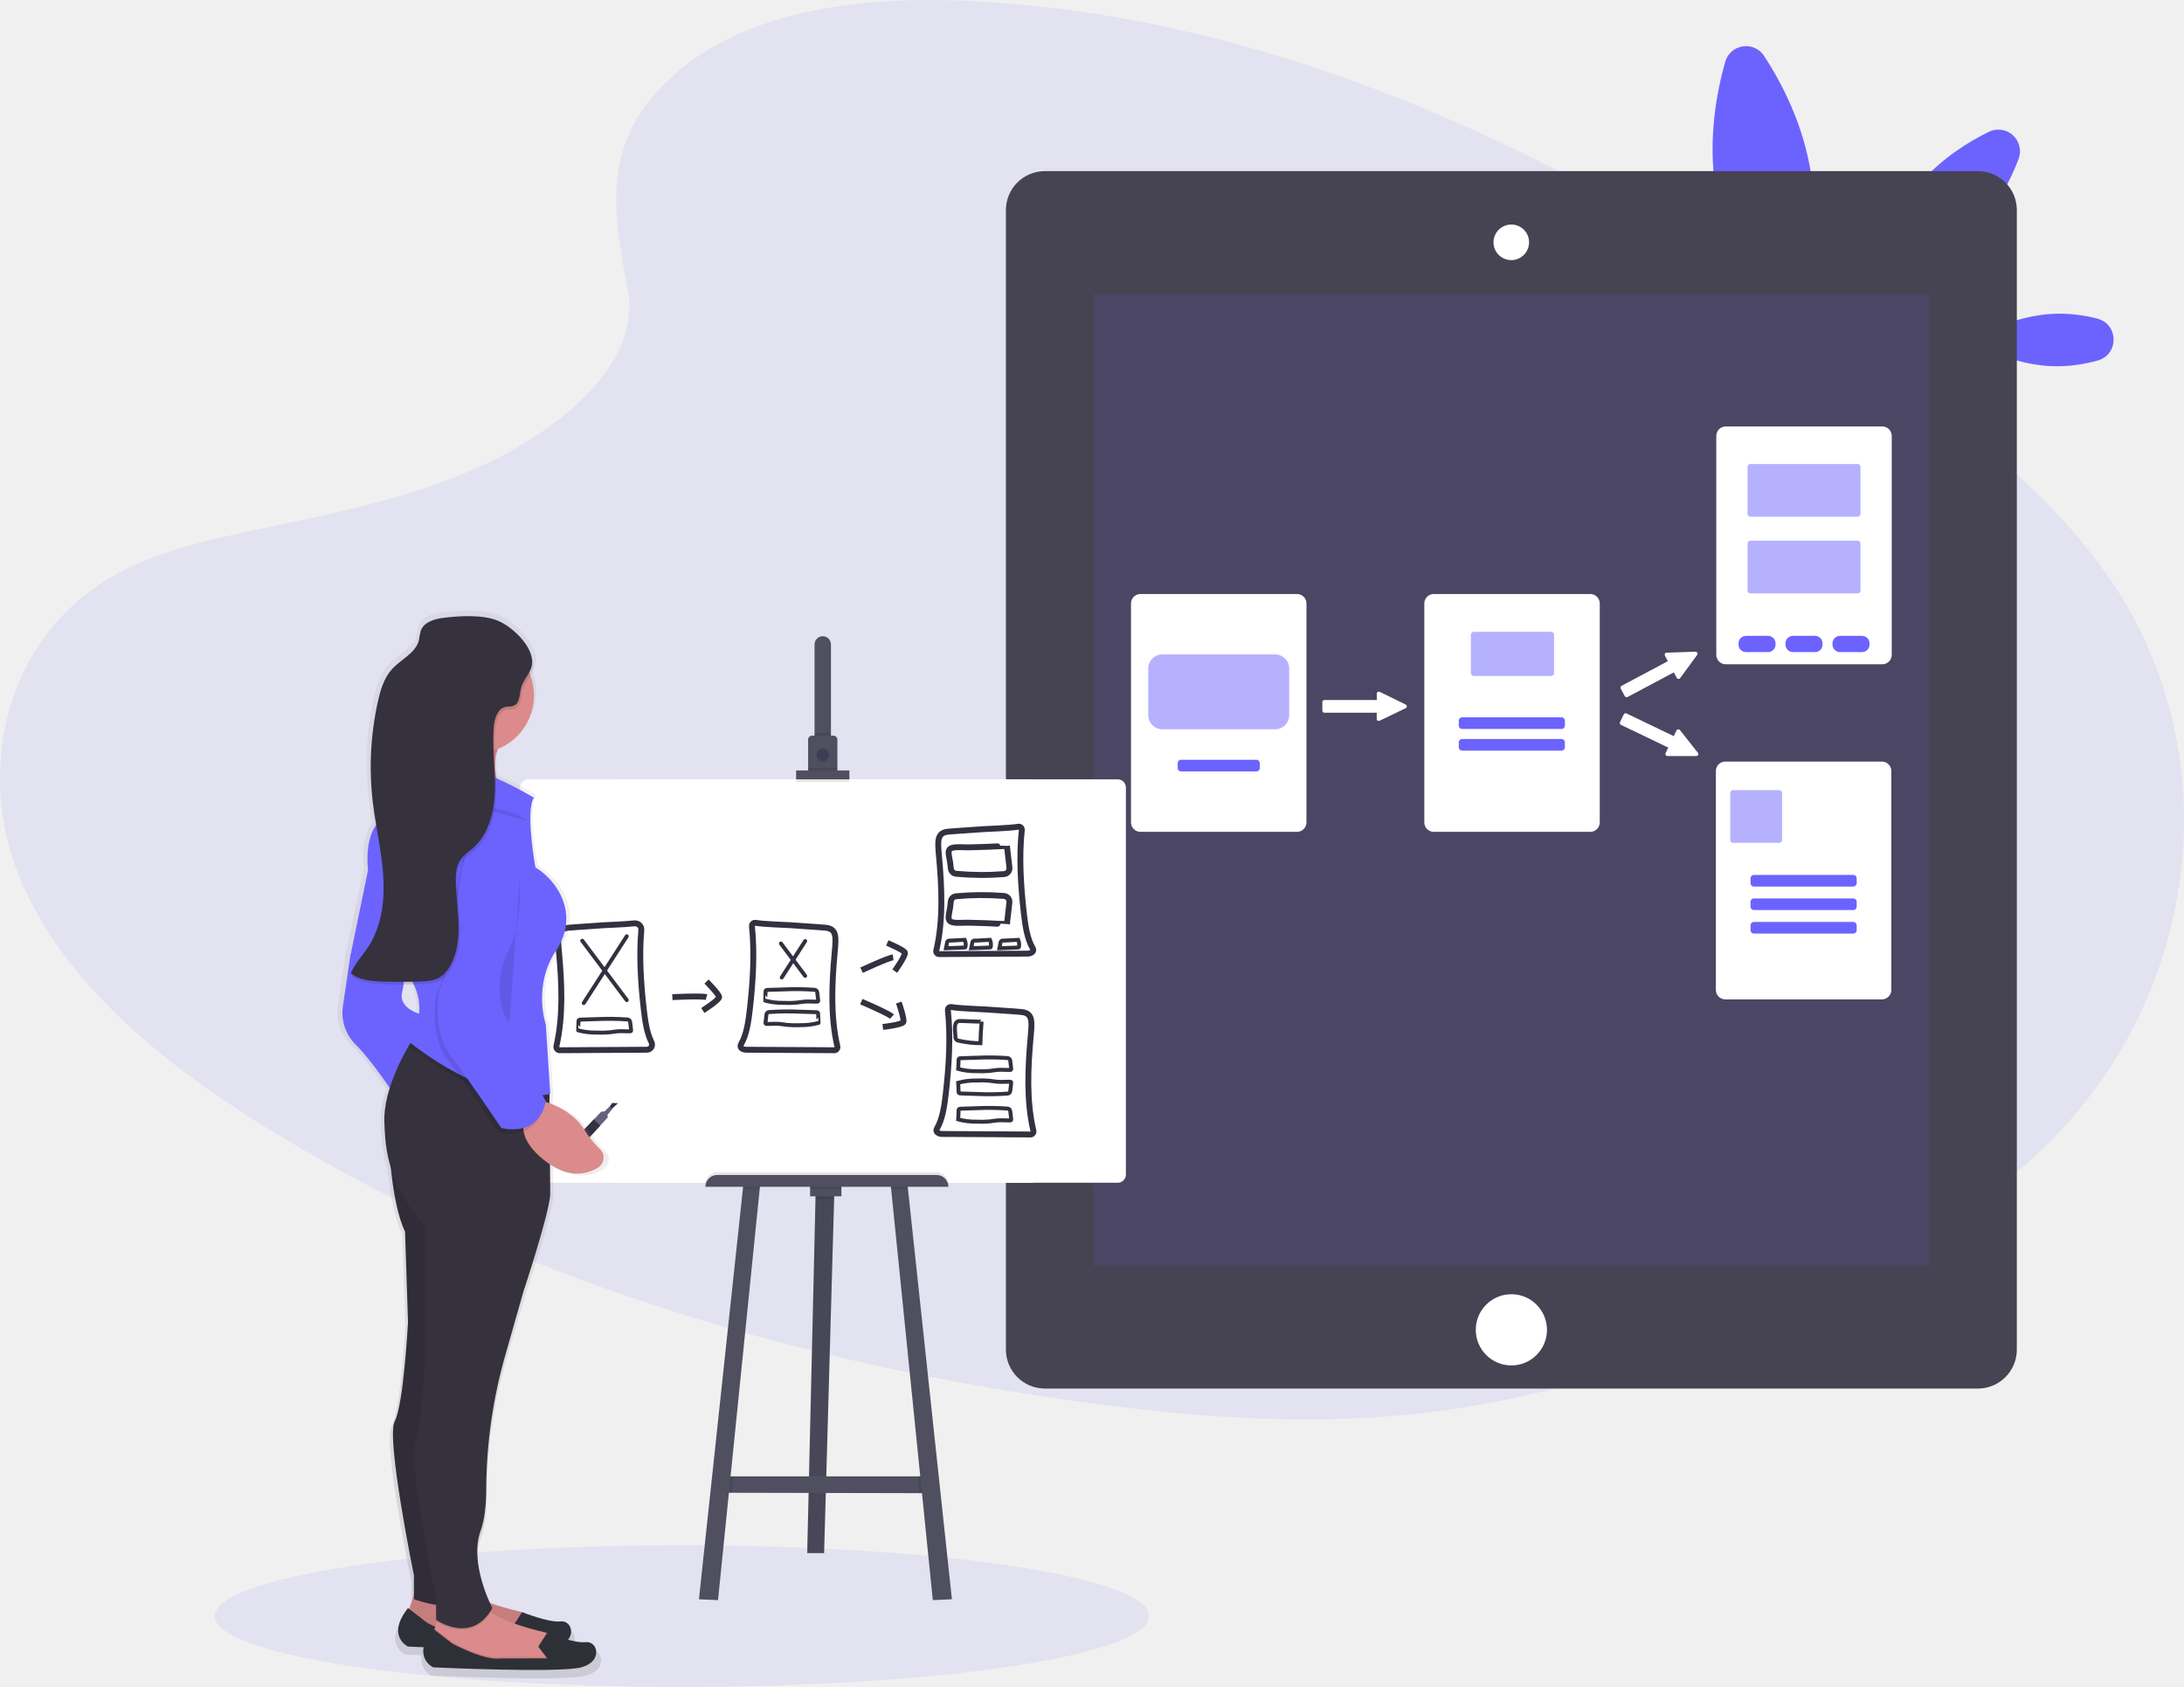
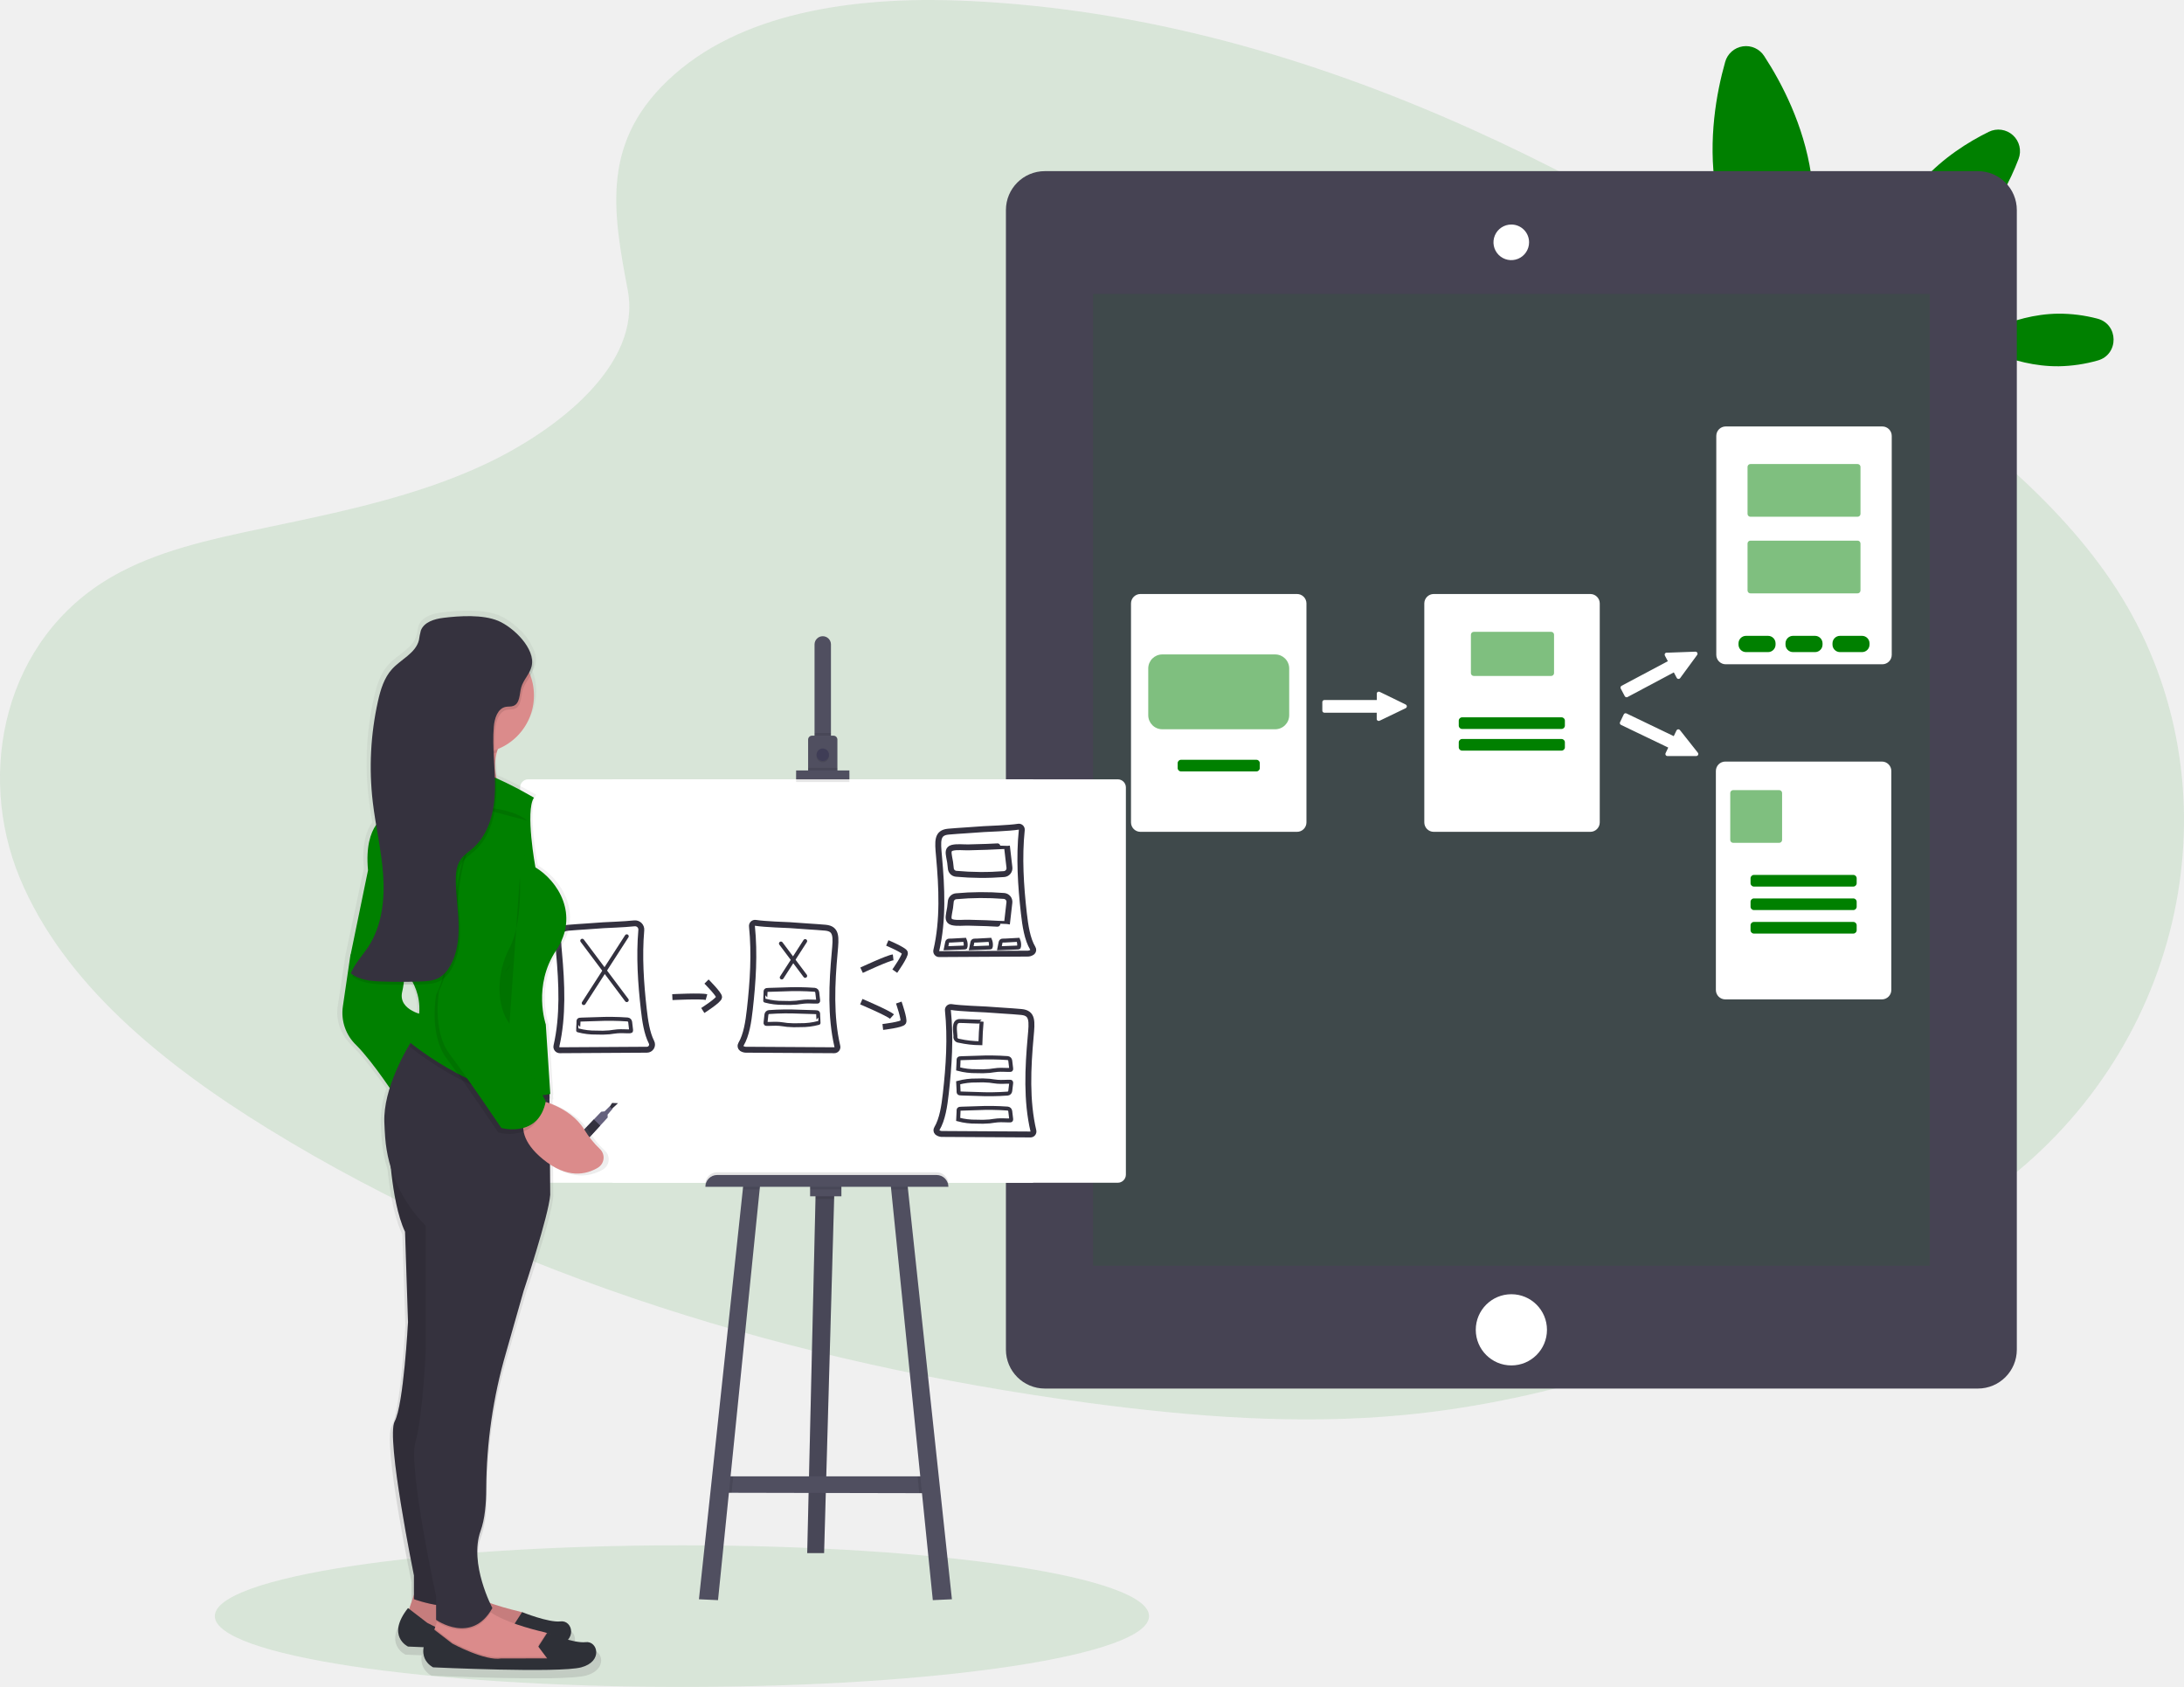
<svg xmlns="http://www.w3.org/2000/svg" id="a6f4e524-a1b8-434a-a0ca-43acb27f4769" width="1110.46" height="857.68" data-name="Layer 1" viewBox="0 0 1110.46 857.68">
  <defs>
    <linearGradient id="ed123d47-1cc8-43ee-8efc-264e01b6d696" x1="2277.26" x2="2277.26" y1="874.51" y2="331.66" gradientTransform="translate(-1992)" gradientUnits="userSpaceOnUse">
      <stop offset="0" stop-color="gray" stop-opacity=".25" />
      <stop offset=".54" stop-color="gray" stop-opacity=".12" />
      <stop offset="1" stop-color="gray" stop-opacity=".1" />
    </linearGradient>
  </defs>
-   <ellipse cx="346.73" cy="821.68" fill="#6c63ff" opacity=".1" rx="237.5" ry="36" />
-   <path fill="#6c63ff" d="M387.66,59C425.33,25.8,484.47,19,538.31,21.68,707.39,30,860,110.67,992.05,201.94c47.8,33.05,94.86,68.65,125.88,114.16,63.16,92.62,44.42,220.94-43.4,297.24-29.88,26-66.1,45.87-103.28,63.51-66.12,31.37-137.46,56.55-212.5,63.72-53.51,5.11-107.68.95-160.88-6.18-148.64-19.92-294.54-64-416.82-139.37C127.42,562,76.87,520.86,54.76,467.37s-8-121.27,46.81-152.92c22.65-13.1,49.73-19,76.24-24.57,39-8.17,78.68-16.23,113.9-32.84,36.37-17.17,79.44-50.36,72.24-88.34C356.22,127.93,350,92.14,387.66,59Z" opacity=".1" transform="translate(-44.77 -21.16)" />
-   <path fill="#6c63ff" d="M965.6,109.62c6.76,44.56-12.05,84.37-12.05,84.37S923.78,161.56,917,117c-3.79-25,.46-48.48,4.92-64.3a11,11,0,0,1,19.89-3C950.78,63.46,961.81,84.63,965.6,109.62Z" transform="translate(-44.77 -21.16)" />
-   <path fill="#6c63ff" d="M1091.3,180.64a76.91,76.91,0,0,1,19.85,2.51c10.91,2.8,11.08,18.25.23,21.29a77.15,77.15,0,0,1-19.79,2.94c-24.53.27-44.56-12.89-44.56-12.89S1066.77,180.91,1091.3,180.64Z" transform="translate(-44.77 -21.16)" />
-   <path fill="#6c63ff" d="M1022.32,112.9c-22.83,25.09-27.66,57.88-27.66,57.88s32.18-7.9,55-33c10.58-11.63,17.3-24.91,21.46-35.81A11,11,0,0,0,1056,88.17C1045.48,93.34,1032.9,101.27,1022.32,112.9Z" transform="translate(-44.77 -21.16)" />
+   <ellipse cx="346.73" cy="821.68" fill="green" opacity=".1" rx="237.5" ry="36" />
+   <path fill="green" d="M387.66,59C425.33,25.8,484.47,19,538.31,21.68,707.39,30,860,110.67,992.05,201.94c47.8,33.05,94.86,68.65,125.88,114.16,63.16,92.62,44.42,220.94-43.4,297.24-29.88,26-66.1,45.87-103.28,63.51-66.12,31.37-137.46,56.55-212.5,63.72-53.51,5.11-107.68.95-160.88-6.18-148.64-19.92-294.54-64-416.82-139.37C127.42,562,76.87,520.86,54.76,467.37s-8-121.27,46.81-152.92c22.65-13.1,49.73-19,76.24-24.57,39-8.17,78.68-16.23,113.9-32.84,36.37-17.17,79.44-50.36,72.24-88.34C356.22,127.93,350,92.14,387.66,59Z" opacity=".1" transform="translate(-44.77 -21.16)" />
+   <path fill="green" d="M965.6,109.62c6.76,44.56-12.05,84.37-12.05,84.37S923.78,161.56,917,117c-3.79-25,.46-48.48,4.92-64.3a11,11,0,0,1,19.89-3C950.78,63.46,961.81,84.63,965.6,109.62Z" transform="translate(-44.77 -21.16)" />
+   <path fill="green" d="M1091.3,180.64a76.91,76.91,0,0,1,19.85,2.51c10.91,2.8,11.08,18.25.23,21.29a77.15,77.15,0,0,1-19.79,2.94c-24.53.27-44.56-12.89-44.56-12.89S1066.77,180.91,1091.3,180.64Z" transform="translate(-44.77 -21.16)" />
+   <path fill="green" d="M1022.32,112.9c-22.83,25.09-27.66,57.88-27.66,57.88s32.18-7.9,55-33c10.58-11.63,17.3-24.91,21.46-35.81A11,11,0,0,0,1056,88.17C1045.48,93.34,1032.9,101.27,1022.32,112.9Z" transform="translate(-44.77 -21.16)" />
  <rect width="514" height="618.97" x="511.46" y="87.01" fill="#464353" rx="19.8" />
-   <rect width="425.32" height="494.09" x="555.8" y="149.45" fill="#6c63ff" opacity=".1" />
+   <rect width="425.32" height="494.09" x="555.8" y="149.45" fill="green" opacity=".1" />
  <circle cx="768.46" cy="676.12" r="18.1" fill="#fff" />
  <path fill="#fff" d="M813.23,152.92a8.55,8.55,0,1,1,8.55-8.55A8.57,8.57,0,0,1,813.23,152.92Z" transform="translate(-44.77 -21.16)" />
  <path fill="#fff" d="M813.23,136.32a8.05,8.05,0,1,1-8.05,8.05,8.06,8.06,0,0,1,8.05-8.05m0-1a9.05,9.05,0,1,0,9,9.05,9,9,0,0,0-9-9.05Z" transform="translate(-44.77 -21.16)" />
  <rect width="88.21" height="119.92" x="575.56" y="302.51" fill="#fff" stroke="#fff" stroke-miterlimit="10" rx="4.3" />
-   <rect width="71.67" height="38.05" x="583.83" y="332.73" fill="#6c63ff" opacity=".5" rx="7.14" />
-   <rect width="41.75" height="5.91" x="598.79" y="386.3" fill="#6c63ff" rx="1.69" />
+   <rect width="71.67" height="38.05" x="583.83" y="332.73" fill="green" opacity=".5" rx="7.14" />
+   <rect width="41.75" height="5.91" x="598.79" y="386.3" fill="green" rx="1.69" />
  <rect width="88.21" height="119.92" x="724.69" y="302.51" fill="#fff" stroke="#fff" stroke-miterlimit="10" rx="4.3" />
-   <rect width="42.27" height="22.44" x="747.89" y="321.24" fill="#6c63ff" opacity=".5" rx="1.46" />
-   <rect width="53.96" height="5.91" x="741.71" y="364.71" fill="#6c63ff" rx="1.69" />
-   <rect width="53.96" height="5.91" x="741.71" y="375.73" fill="#6c63ff" rx="1.69" />
+   <rect width="42.27" height="22.44" x="747.89" y="321.24" fill="green" opacity=".5" rx="1.46" />
+   <rect width="53.96" height="5.91" x="741.71" y="364.71" fill="green" rx="1.69" />
+   <rect width="53.96" height="5.91" x="741.71" y="375.73" fill="green" rx="1.69" />
  <rect width="88.21" height="119.92" x="873.15" y="217.32" fill="#fff" stroke="#fff" stroke-miterlimit="10" rx="4.3" />
-   <rect width="57.43" height="26.8" x="888.54" y="235.93" fill="#6c63ff" opacity=".5" rx="1.46" />
-   <rect width="57.43" height="26.8" x="888.54" y="274.88" fill="#6c63ff" opacity=".5" rx="1.46" />
-   <rect width="18.84" height="8.27" x="883.95" y="323.28" fill="#6c63ff" rx="3.83" />
-   <rect width="18.84" height="8.27" x="907.84" y="323.28" fill="#6c63ff" rx="3.83" />
-   <rect width="18.84" height="8.27" x="931.73" y="323.28" fill="#6c63ff" rx="3.83" />
+   <rect width="57.43" height="26.8" x="888.54" y="235.93" fill="green" opacity=".5" rx="1.46" />
+   <rect width="57.43" height="26.8" x="888.54" y="274.88" fill="green" opacity=".5" rx="1.46" />
+   <rect width="18.84" height="8.27" x="883.95" y="323.28" fill="green" rx="3.83" />
+   <rect width="18.84" height="8.27" x="907.84" y="323.28" fill="green" rx="3.83" />
+   <rect width="18.84" height="8.27" x="931.73" y="323.28" fill="green" rx="3.83" />
  <rect width="88.21" height="119.92" x="872.94" y="387.7" fill="#fff" stroke="#fff" stroke-miterlimit="10" rx="4.3" />
-   <rect width="26.36" height="26.8" x="879.75" y="401.72" fill="#6c63ff" opacity=".5" rx="1.46" />
-   <rect width="53.96" height="5.91" x="890.07" y="444.84" fill="#6c63ff" rx="1.69" />
-   <rect width="53.96" height="5.91" x="890.07" y="456.79" fill="#6c63ff" rx="1.69" />
-   <rect width="53.96" height="5.91" x="890.07" y="468.74" fill="#6c63ff" rx="1.69" />
+   <rect width="26.36" height="26.8" x="879.75" y="401.72" fill="green" opacity=".5" rx="1.46" />
+   <rect width="53.96" height="5.91" x="890.07" y="444.84" fill="green" rx="1.69" />
+   <rect width="53.96" height="5.91" x="890.07" y="456.79" fill="green" rx="1.69" />
+   <rect width="53.96" height="5.91" x="890.07" y="468.74" fill="green" rx="1.69" />
  <path fill="#fff" stroke="#fff" stroke-miterlimit="10" d="M759.29,380.77l-1.35.65L747,386.68l-1,.47a.54.54,0,0,1-.73-.29.59.59,0,0,1,0-.2v-3.11a.53.53,0,0,0-.53-.53H718.15a.54.54,0,0,1-.54-.53V378.1a.54.54,0,0,1,.54-.53h26.62a.54.54,0,0,0,.53-.54v-3.18a.65.65,0,0,1,0-.2.54.54,0,0,1,.73-.28l1,.47,10.91,5.31,1.35.66A.53.53,0,0,1,759.29,380.77Z" transform="translate(-44.77 -21.16)" />
  <path fill="#fff" stroke="#fff" stroke-miterlimit="10" d="M907.32,353.8l-.88,1.21-7.16,9.76-.63.87a.55.55,0,0,1-.78.09.48.48,0,0,1-.12-.16l-1.46-2.74a.55.55,0,0,0-.73-.23l-23.5,12.51a.53.53,0,0,1-.72-.22L869.28,371a.53.53,0,0,1,.22-.72L893,357.79a.53.53,0,0,0,.22-.72l-1.49-2.81a.35.35,0,0,1-.06-.19.52.52,0,0,1,.51-.59l1.07,0,12.12-.44,1.5-.05A.53.53,0,0,1,907.32,353.8Z" transform="translate(-44.77 -21.16)" />
  <path fill="#fff" stroke="#fff" stroke-miterlimit="10" d="M907.24,405.06h-1.49l-12.11,0h-1.07a.53.53,0,0,1-.53-.57.45.45,0,0,1,.05-.19l1.34-2.81a.53.53,0,0,0-.25-.71l-24-11.52a.54.54,0,0,1-.25-.72l1.9-3.95a.52.52,0,0,1,.71-.25l24,11.53a.55.55,0,0,0,.72-.25l1.38-2.87a.52.52,0,0,1,.89-.1l.67.83,7.53,9.52.93,1.18A.53.53,0,0,1,907.24,405.06Z" transform="translate(-44.77 -21.16)" />
  <polygon fill="#504f60" points="424.19 606.65 424.11 609.58 419.01 789.65 410.43 789.65 414.64 609.58 414.72 606.2 424.19 606.65" />
  <polygon points="424.19 606.65 424.11 609.58 419.01 789.65 410.43 789.65 414.64 609.58 414.72 606.2 424.19 606.65" opacity=".1" />
  <polygon fill="#504f60" points="473.84 759.19 467.42 759.17 371.97 758.97 366.89 758.96 369.59 750.61 473.16 750.61 473.84 759.19" />
  <polygon points="424.19 606.65 424.11 609.58 414.64 609.58 414.72 606.2 424.19 606.65" opacity=".1" />
  <rect width="15.91" height="5.98" x="411.9" y="602.25" fill="#504f60" />
  <polygon points="372.82 750.61 371.97 758.97 366.89 758.96 369.59 750.61 372.82 750.61" opacity=".1" />
  <polygon fill="#504f60" points="386.52 602.14 386.25 604.73 365.08 813.56 355.38 813.11 377.69 604.73 377.94 602.36 386.52 602.14" />
  <polygon points="473.84 759.19 467.42 759.17 466.55 750.61 473.16 750.61 473.84 759.19" opacity=".1" />
  <polygon fill="#504f60" points="484 813.11 474.29 813.56 453.12 604.73 452.86 602.14 461.43 602.36 461.68 604.73 484 813.11" />
  <rect width="213.91" height="205.11" x="311.38" y="396.23" fill="#fff" />
  <rect width="308" height="205.11" x="264.46" y="396.23" fill="#fff" rx="4.13" />
  <path fill="#504f60" d="M467.27,348.8v49.53h-8.34V348.8a4.17,4.17,0,1,1,8.34,0Z" transform="translate(-44.77 -21.16)" />
  <rect width="8.35" height="4.51" x="414.16" y="372.66" opacity=".1" />
  <path fill="#504f60" d="M470.55,397.2v16.36H455.66V397.2a2,2,0,0,1,2-2h10.83A2,2,0,0,1,470.55,397.2Z" transform="translate(-44.77 -21.16)" />
  <circle cx="418.33" cy="384.39" r="3.16" opacity=".1" />
  <circle cx="418.33" cy="383.71" r="3.16" fill="#3f3d56" />
  <rect width="14.89" height="2.03" x="410.89" y="390.37" opacity=".1" />
  <rect width="27.08" height="4.51" x="404.79" y="393.08" opacity=".1" />
  <rect width="27.08" height="4.51" x="404.79" y="391.72" fill="#504f60" />
  <path d="M364.63,596H476.21a6,6,0,0,1,6,6v0a0,0,0,0,1,0,0H358.65a0,0,0,0,1,0,0v0A6,6,0,0,1,364.63,596Z" opacity=".1" />
  <polygon points="377.94 602.36 386.52 602.14 386.25 604.73 377.69 604.73 377.94 602.36" opacity=".1" />
  <rect width="15.91" height="2.48" x="411.9" y="602.25" opacity=".1" />
  <polygon points="461.68 604.73 453.12 604.73 452.86 602.14 461.43 602.36 461.68 604.73" opacity=".1" />
  <path fill="#504f60" d="M364.63,597.4H476.21a6,6,0,0,1,6,6v0a0,0,0,0,1,0,0H358.65a0,0,0,0,1,0,0v0a6,6,0,0,1,6-6Z" />
  <path fill="#fff" stroke="#33313f" stroke-miterlimit="10" stroke-width="3" d="M562.59,441.48a1.49,1.49,0,0,1,1.71,1.64c-1.45,14-.52,28.34,1.05,42.31.73,6.39,1.72,13.15,4.55,17.89a1.51,1.51,0,0,1-.2,1.86,4,4,0,0,1-2.78.83l-44.63.25a1.49,1.49,0,0,1-1.46-1.84c3.59-15.3,2.82-32,1.38-47.87-.71-7.81-1.12-12,4.71-12.55,6-.54,12-.79,18-1.29C546.36,442.59,557.9,442.25,562.59,441.48Z" transform="translate(-44.77 -21.16)" />
  <path fill="#fff" stroke="#33313f" stroke-miterlimit="10" stroke-width="3" d="M528.44,533.17a1.49,1.49,0,0,0-1.71,1.64c1.45,14,.52,28.34-1.06,42.31-.72,6.39-1.71,13.15-4.54,17.9a1.49,1.49,0,0,0,.2,1.85,4,4,0,0,0,2.78.83l44.63.26a1.51,1.51,0,0,0,1.46-1.85c-3.59-15.3-2.82-32-1.38-47.87.71-7.81,1.12-12-4.71-12.55s-12-.79-18-1.29C544.67,534.28,533.13,533.94,528.44,533.17Z" transform="translate(-44.77 -21.16)" />
  <path fill="none" stroke="#33313f" stroke-linecap="round" stroke-miterlimit="10" stroke-width="2" d="M541.55,558.93a132.37,132.37,0,0,1,15.56.19,1.47,1.47,0,0,1,1.32,1.3l.49,4.09a.58.58,0,0,1-.12.53.55.55,0,0,1-.38.1c-2.18.06-4.36-.19-6.53,0-1.35.11-2.69.37-4,.52a47.75,47.75,0,0,1-6.66.12,33.56,33.56,0,0,1-9.27-1.14s.18-3.39.18-3.71c0-1.58-.05-1.72,1.58-1.76Z" transform="translate(-44.77 -21.16)" />
  <path fill="none" stroke="#33313f" stroke-linecap="round" stroke-miterlimit="10" stroke-width="2" d="M541.55,577.37a130.24,130.24,0,0,0,15.56-.2,1.47,1.47,0,0,0,1.32-1.3l.49-4.08a.6.6,0,0,0-.12-.54.55.55,0,0,0-.38-.1c-2.18-.06-4.36.2-6.53,0-1.35-.1-2.69-.36-4-.51a46.26,46.26,0,0,0-6.66-.12,33.56,33.56,0,0,0-9.27,1.14s.18,3.38.18,3.71c0,1.58-.05,1.71,1.58,1.76Z" transform="translate(-44.77 -21.16)" />
  <path fill="none" stroke="#33313f" stroke-linecap="round" stroke-miterlimit="10" stroke-width="2" d="M541.55,584.59a130.24,130.24,0,0,1,15.56.2,1.47,1.47,0,0,1,1.32,1.3l.49,4.08a.6.6,0,0,1-.12.54.55.55,0,0,1-.38.1c-2.18.06-4.36-.2-6.53,0-1.35.1-2.69.37-4,.52a47.75,47.75,0,0,1-6.66.11,33.55,33.55,0,0,1-9.27-1.13s.18-3.39.18-3.72c0-1.58-.05-1.71,1.58-1.75Z" transform="translate(-44.77 -21.16)" />
  <path fill="#fff" stroke="#33313f" stroke-linecap="round" stroke-miterlimit="10" stroke-width="2" d="M548.12,499a6.61,6.61,0,0,1,.44,3.48.52.52,0,0,1-.07.27.54.54,0,0,1-.42.15l-9.5.37s.53-2.8.6-3c.33-1.14,1.16-.84,2.23-.9Z" transform="translate(-44.77 -21.16)" />
  <path fill="#fff" stroke="#33313f" stroke-linecap="round" stroke-miterlimit="10" stroke-width="2" d="M562.47,499a6.61,6.61,0,0,1,.43,3.48.51.51,0,0,1-.06.27.56.56,0,0,1-.42.15l-9.51.37s.54-2.8.61-3c.32-1.14,1.15-.84,2.23-.9Z" transform="translate(-44.77 -21.16)" />
  <path fill="none" stroke="#33313f" stroke-miterlimit="10" stroke-width="3" d="M556.74,451.26l1.28,11a3,3,0,0,1-2.73,3.31,142.81,142.81,0,0,1-24.38-.16,3,3,0,0,1-2.71-2.86,42.69,42.69,0,0,0-.86-5.83c-.33-2-.69-3.93,1.67-4.52s5.59-.17,8.17-.22q4.64-.09,9.25-.26C547.29,451.72,556.74,451.21,556.74,451.26Z" transform="translate(-44.77 -21.16)" />
  <path fill="none" stroke="#33313f" stroke-miterlimit="10" stroke-width="3" d="M556.74,491,558,480a3,3,0,0,0-2.73-3.31,143.84,143.84,0,0,0-24.38.15,3,3,0,0,0-2.71,2.87,42.69,42.69,0,0,1-.86,5.83c-.33,2-.69,3.93,1.67,4.52s5.59.17,8.17.22c3.09.06,6.17.14,9.25.26C547.29,490.57,556.74,491.08,556.74,491Z" transform="translate(-44.77 -21.16)" />
  <path fill="none" stroke="#33313f" stroke-linecap="round" stroke-miterlimit="10" stroke-width="2" d="M543.89,540.57q-.5,5.49-.63,11a52.07,52.07,0,0,1-10.91-1.25,1.93,1.93,0,0,1-1.79-2.36c-.07-2.28-1.27-7.37,1.94-7.69C533.46,540.17,543.88,540.75,543.89,540.57Z" transform="translate(-44.77 -21.16)" />
  <path fill="#fff" stroke="#33313f" stroke-linecap="round" stroke-miterlimit="10" stroke-width="3" d="M367.32,490.61a3.19,3.19,0,0,1,3.52,3.47c-1.15,13.31-.24,26.94,1.26,40.21.67,5.9,1.56,12.11,3.92,16.76a2.62,2.62,0,0,1-2.32,3.82h0l-44.28.26a1.76,1.76,0,0,1-1.73-2.14c3.51-15.22,2.74-31.84,1.31-47.58-.72-7.81-1.12-12,4.7-12.55,6-.53,12-.78,17.95-1.29C352.92,491.47,362,491.19,367.32,490.61Z" transform="translate(-44.77 -21.16)" />
  <path fill="#fff" stroke="#33313f" stroke-miterlimit="10" stroke-width="3" d="M428.92,490.36a1.59,1.59,0,0,0-1.82,1.76c1.43,13.93.5,28.25-1.07,42.17-.72,6.39-1.71,13.12-4.53,17.87a1.58,1.58,0,0,0,.42,2.07,4.19,4.19,0,0,0,2.54.64l44.51.26a1.6,1.6,0,0,0,1.55-2c-3.55-15.27-2.79-31.95-1.35-47.75.71-7.81,1.12-12-4.7-12.55-6-.53-12-.78-18-1.29C445,491.45,433.7,491.12,428.92,490.36Z" transform="translate(-44.77 -21.16)" />
  <line x1="296.04" x2="318.68" y1="478.29" y2="508.49" fill="#fff" stroke="#33313f" stroke-linecap="round" stroke-miterlimit="10" stroke-width="2" />
  <line x1="318.68" x2="296.79" y1="476.03" y2="510" fill="#fff" stroke="#33313f" stroke-linecap="round" stroke-miterlimit="10" stroke-width="2" />
  <line x1="397.07" x2="409.4" y1="479.71" y2="496.16" fill="#fff" stroke="#33313f" stroke-linecap="round" stroke-miterlimit="10" stroke-width="2" />
  <line x1="409.4" x2="397.48" y1="478.47" y2="496.98" fill="#fff" stroke="#33313f" stroke-linecap="round" stroke-miterlimit="10" stroke-width="2" />
  <path fill="none" stroke="#33313f" stroke-linecap="round" stroke-miterlimit="10" stroke-width="2" d="M348.29,539.3a132.56,132.56,0,0,1,15.57.19,1.49,1.49,0,0,1,1.32,1.3l.48,4.09a.63.63,0,0,1-.11.54.7.7,0,0,1-.38.1c-2.18.06-4.37-.2-6.54,0-1.35.1-2.68.36-4,.51a47.72,47.72,0,0,1-6.66.12,33.44,33.44,0,0,1-9.26-1.14c-.06,0,.18-3.38.18-3.71,0-1.58-.06-1.71,1.57-1.76Z" transform="translate(-44.77 -21.16)" />
  <path fill="none" stroke="#33313f" stroke-linecap="round" stroke-miterlimit="10" stroke-width="2" d="M443.41,524.2a130.43,130.43,0,0,1,15.57.2,1.47,1.47,0,0,1,1.32,1.3l.48,4.08a.63.63,0,0,1-.11.54.56.56,0,0,1-.38.1c-2.18.06-4.37-.2-6.54,0-1.35.1-2.68.37-4,.51a46.26,46.26,0,0,1-6.66.12,33.56,33.56,0,0,1-9.27-1.14c-.05,0,.18-3.38.18-3.71,0-1.58-.05-1.71,1.58-1.76Z" transform="translate(-44.77 -21.16)" />
  <path fill="none" stroke="#33313f" stroke-linecap="round" stroke-miterlimit="10" stroke-width="2" d="M451.34,535.53a132.39,132.39,0,0,0-15.56.19,1.47,1.47,0,0,0-1.32,1.3L434,541.1a.57.57,0,0,0,.11.54.55.55,0,0,0,.38.1c2.18.06,4.36-.19,6.54,0,1.35.1,2.68.37,4,.52a49.33,49.33,0,0,0,6.66.12,33.47,33.47,0,0,0,9.27-1.14c.05,0-.18-3.39-.18-3.71,0-1.59.06-1.72-1.57-1.76Z" transform="translate(-44.77 -21.16)" />
  <path fill="none" stroke="#33313f" stroke-miterlimit="10" stroke-width="3" d="M386.63,528.13s14.71-.75,17.35,0" transform="translate(-44.77 -21.16)" />
  <path fill="none" stroke="#33313f" stroke-miterlimit="10" stroke-width="3" d="M404,520.21s6.41,6.41,6.41,7.92-8.3,6.79-8.3,6.79" transform="translate(-44.77 -21.16)" />
  <path fill="none" stroke="#33313f" stroke-miterlimit="10" stroke-width="3" d="M482.84,514.45s13.33-6.24,16.06-6.54" transform="translate(-44.77 -21.16)" />
  <path fill="none" stroke="#33313f" stroke-miterlimit="10" stroke-width="3" d="M495.92,500.58s8.35,3.52,8.92,4.91-5.12,9.42-5.12,9.42" transform="translate(-44.77 -21.16)" />
  <path fill="none" stroke="#33313f" stroke-miterlimit="10" stroke-width="3" d="M482.7,530.43s13.55,5.75,15.6,7.59" transform="translate(-44.77 -21.16)" />
  <path fill="none" stroke="#33313f" stroke-miterlimit="10" stroke-width="3" d="M501.76,530.89s3,8.57,2.3,9.93-10.43,2.48-10.43,2.48" transform="translate(-44.77 -21.16)" />
  <path fill="#fff" stroke="#33313f" stroke-linecap="round" stroke-miterlimit="10" stroke-width="2" d="M535.29,499a6.61,6.61,0,0,1,.43,3.48.51.51,0,0,1-.06.27.56.56,0,0,1-.42.15l-9.51.37s.54-2.8.61-3c.32-1.14,1.16-.84,2.23-.9Z" transform="translate(-44.77 -21.16)" />
  <polygon fill="#33313f" points="310.87 564.02 314.23 560.89 311.23 560.77 309.66 563.18 310.87 564.02" />
  <polygon fill="#65617d" points="286.7 585.94 290.26 581.37 291.05 580.55 301.95 569.13 305.66 565.25 307.4 565.04 309.9 562.56 311.37 563.85 308.94 566.69 308.98 568.18 305.19 572.29 294.49 583.91 293.8 584.65 289.5 588.63 286.7 585.94" />
  <polygon fill="#33313f" points="291.05 580.55 301.95 569.13 305.19 572.29 294.49 583.91 291.05 580.55" />
  <path fill="url(#ed123d47-1cc8-43ee-8efc-264e01b6d696)" d="M352.27,606.11a48,48,0,0,1-8.19-10c-4.8-7.48-12.82-11.52-18.32-13.53l0-2.43.34-.07-.15-2.26.15,0-.39-6v-.05h0L323.73,542s-7.05-19.85,5.48-38.16.78-35.87-11-42.74c0,0-5.48-29-.78-35.87a203.68,203.68,0,0,0-19.68-9.95c-.11-.36-.2-.72-.29-1.1-.13-2.7-.3-5.4-.45-8.1a29.47,29.47,0,0,1,.77-4.16c.15-.57.32-1.14.5-1.73a29.78,29.78,0,0,0,19.15-27.61,29,29,0,0,0-1.86-10.24A12.87,12.87,0,0,0,317,359c.75-3.09-.1-6.39-1.86-9.52C312,342.7,304.17,336.35,298.49,334c-8.14-3.3-20.39-2.52-28.87-1.5-4.76.57-10.19,2.16-11.91,6.52-.63,1.6-.64,3.37-1.08,5-1.78,6.66-9.47,9.76-14.22,14.86-4.2,4.5-6,10.59-7.4,16.52a151.21,151.21,0,0,0-2.75,51.85c.48,4,1.12,7.95,1.8,11.91-2.86,4-5.44,11.07-4.26,23.35l-9.4,44.26-3.91,25.95s-2.35,10.68,7,19.84c6,5.84,13.25,15.71,17.72,22.1a52.45,52.45,0,0,0-2.85,17.59c.1,2.72.25,5.35.44,7.85a69.33,69.33,0,0,0,3,15.64c1.1,10.66,3.27,24.29,7.52,33l1.56,46.55s-2.35,42.74-7,51.13,10.17,79.37,10.17,79.37v9.92l-2.5,7.34-.63-.47c-11.74,14.5,0,19.84,0,19.84s3.2.15,8.31.35a9.36,9.36,0,0,0,5,10.34s66.53,3.05,78.28,0,8.61-13.74,2.34-13c-2.39.3-5.92-.33-9.37-1.22,3.65-4.25.73-10-3.93-9.46-6.26.76-20.35-4.78-20.35-4.78l-.07.09a10.5,10.5,0,0,0-1.38-.42,156.67,156.67,0,0,1-15.49-4.33c-3-6.43-10-23.71-5-37.11,2.26-6.06,3-14.12,3-21.94a249,249,0,0,1,10.31-69.66l9.39-32s13.31-38.93,14.09-49.61L326,614.13c11,7,19.75,4.9,25.33,1.63A6,6,0,0,0,352.27,606.11Zm-104.47-81c.27-1.12.49-2.34.68-3.63,1.84,0,3.69,0,5.53-.06a28.17,28.17,0,0,1,2.78,15C252.55,535.11,246.21,531.9,247.8,525.16Z" transform="translate(-44.77 -21.16)" />
  <path fill="#db8b8b" d="M255.24,832l-3,9,9.79,9.79,32.39,7.53,23.35-2.26-1.51-8.29h0a10,10,0,0,0-7.42-7.29c-9.6-2.26-27.9-7.4-31.75-14.55Z" transform="translate(-44.77 -21.16)" />
  <path d="M255.24,832l-3,9,9.79,9.79,32.39,7.53,23.35-2.26-1.51-8.29h0a10,10,0,0,0-7.42-7.29c-9.6-2.26-27.9-7.4-31.75-14.55Z" opacity=".1" transform="translate(-44.77 -21.16)" />
  <path fill="#2e3037" d="M310.23,853.8l-4.52-6,4.52-7s13.55,5.47,19.58,4.72,9,9.79-2.26,12.8-75.32,0-75.32,0-11.3-5.27,0-19.58l9.79,7.53s16.57,9,24.86,7.53Z" transform="translate(-44.77 -21.16)" />
  <path fill="#db8b8b" d="M330.56,866.61l-23.35,2.26-32.39-7.54L265,851.54l.8-2.39,1.12-3.36,1.1-3.29,21.84-6a13.5,13.5,0,0,0,4.43,4.43c7.09,4.85,19.84,8.36,27.32,10.11.31.08.63.17.93.28a9.92,9.92,0,0,1,6.49,7Z" transform="translate(-44.77 -21.16)" />
  <path d="M330.56,866.61l-23.35,2.26-32.39-7.54L265,851.54l.8-2.39,9,6.91s16.58,9,24.86,7.53H323l-4.52-6,4.06-6.27a9.92,9.92,0,0,1,6.49,7Z" opacity=".1" transform="translate(-44.77 -21.16)" />
  <path fill="#2e3037" d="M323,864.35l-4.52-6,4.52-7s13.56,5.47,19.58,4.72,9,9.79-2.25,12.81-75.33,0-75.33,0-11.3-5.28,0-19.59l9.79,7.53s16.58,9,24.86,7.54Z" transform="translate(-44.77 -21.16)" />
  <path fill="#db8b8b" d="M304.2,427.48s-36.15,3.76-30.88-11.3a27,27,0,0,0,1.11-13.3,36.91,36.91,0,0,0-6.38-15.32l33.89,5.27a42.32,42.32,0,0,0-4.59,10.88C293.31,419.7,304.2,427.48,304.2,427.48Z" transform="translate(-44.77 -21.16)" />
  <path fill="#35323e" d="M242.44,599.21s.75,32.39,8.28,48.21l1.51,45.94s-2.26,42.19-6.78,50.47,9.79,78.34,9.79,78.34v12.05s24.1,9,30.88-1.51l-6.78-89.63,3-124.28Z" transform="translate(-44.77 -21.16)" />
  <path d="M242.43,599.21s.75,32.39,8.28,48.21l1.51,45.94s-2.26,42.19-6.78,50.47,9.79,78.34,9.79,78.34v12.05s24.1,9,30.88-1.51l-6.78-89.63,3-124.28Z" opacity=".1" transform="translate(-44.77 -21.16)" />
-   <path fill="#6c63ff" d="M227.37,495.27l-4.52,12.05-3.76,25.61a22.65,22.65,0,0,0,6.78,19.58c9,9,21.09,27.87,21.09,27.87l14.31-42.93s-14.31-2.26-12-12.05,1.5-27.87,1.5-27.87Z" transform="translate(-44.77 -21.16)" />
+   <path fill="green" d="M227.37,495.27l-4.52,12.05-3.76,25.61a22.65,22.65,0,0,0,6.78,19.58c9,9,21.09,27.87,21.09,27.87l14.31-42.93s-14.31-2.26-12-12.05,1.5-27.87,1.5-27.87Z" transform="translate(-44.77 -21.16)" />
  <path d="M294.32,840.91c-9.67,15.21-24.7,6.59-27.37,4.88l1.1-3.29,21.84-6A13.5,13.5,0,0,0,294.32,840.91Z" opacity=".1" transform="translate(-44.77 -21.16)" />
  <path fill="#35323e" d="M324.54,628.59c-.76,10.54-13.56,49-13.56,49l-9,31.61A251.29,251.29,0,0,0,292,777.92c0,7.71-.71,15.67-2.88,21.65-6,16.57,6,39.17,6,39.17-10.54,18.83-28.62,6-28.62,6v-12S252.23,767.18,256,754.38s5.28-47.46,5.28-47.46V644.41a70.9,70.9,0,0,1-20.67-45c-.18-2.47-.33-5.06-.42-7.75-.61-17,11-36.92,15.54-44,1.1-1.72,1.78-2.68,1.78-2.68L324,571.36l.15.06,0,2.57,0,5.7Z" transform="translate(-44.77 -21.16)" />
  <path d="M301.94,392.83a42.32,42.32,0,0,0-4.59,10.88,29.42,29.42,0,0,1-22.92-.83,36.91,36.91,0,0,0-6.38-15.32Z" opacity=".1" transform="translate(-44.77 -21.16)" />
  <circle cx="242.11" cy="353.59" r="29.38" fill="#db8b8b" />
  <path d="M324.54,579.63l-.33.06C292.63,586.18,253,553.27,253,553.27a38,38,0,0,0,2.74-5.61c1.1-1.72,1.78-2.68,1.78-2.68L324,571.36l.17,2.63Z" opacity=".1" transform="translate(-44.77 -21.16)" />
-   <path fill="#6c63ff" d="M316.25,426.73s-42.18-25.61-55.74-15.07l-18.83,24.1s-12.05,3.77-9.79,27.87l-9,43.69L250,514.1s15.82,15.06,3,36.91c0,0,39.92,33.14,71.56,26.36L322.28,542s-6.78-19.59,5.27-37.66.75-35.4-10.54-42.18C317,462.13,311.73,433.5,316.25,426.73Z" transform="translate(-44.77 -21.16)" />
+   <path fill="green" d="M316.25,426.73s-42.18-25.61-55.74-15.07l-18.83,24.1s-12.05,3.77-9.79,27.87l-9,43.69L250,514.1s15.82,15.06,3,36.91c0,0,39.92,33.14,71.56,26.36L322.28,542s-6.78-19.59,5.27-37.66.75-35.4-10.54-42.18C317,462.13,311.73,433.5,316.25,426.73Z" transform="translate(-44.77 -21.16)" />
  <path fill="#db8b8b" d="M318.51,580.38s15.82,3,23.35,15.07a46.86,46.86,0,0,0,7.89,9.85,6,6,0,0,1-.94,9.52c-6,3.6-15.72,5.81-28-4.31C299.68,593.19,318.51,580.38,318.51,580.38Z" transform="translate(-44.77 -21.16)" />
  <path d="M295.16,441s-15.06-1.51-18.83,37.66-9.79,48.2-9.79,48.2-3.77,20.34,5.27,32.39S298.17,597,298.17,597s18.84,5.28,22.6-13.56l-23.35-43.68s-3.76-15.07,5.27-25.61S318.51,433.5,295.16,441Z" opacity=".1" transform="translate(-44.77 -21.16)" />
-   <path fill="#6c63ff" d="M296.67,438.78s-15.07-1.51-18.83,37.66-9.79,48.2-9.79,48.2S264.28,545,273.32,557s26.36,37.66,26.36,37.66,18.83,5.28,22.6-13.55l-23.35-43.69s-3.77-15.07,5.27-25.61S320,431.24,296.67,438.78Z" transform="translate(-44.77 -21.16)" />
+   <path fill="green" d="M296.67,438.78s-15.07-1.51-18.83,37.66-9.79,48.2-9.79,48.2S264.28,545,273.32,557s26.36,37.66,26.36,37.66,18.83,5.28,22.6-13.55l-23.35-43.69s-3.77-15.07,5.27-25.61S320,431.24,296.67,438.78Z" transform="translate(-44.77 -21.16)" />
  <path d="M309.1,467s1.5,23.35-5.28,36.16-6.78,29.37,0,38.41" opacity=".1" transform="translate(-44.77 -21.16)" />
  <path d="M312.86,438.4s-6-6-23.35-6.78-24.85-6-24.85-6" opacity=".1" transform="translate(-44.77 -21.16)" />
  <path d="M271,336.79c-4.58.56-9.81,2.13-11.46,6.44-.61,1.58-.62,3.32-1.05,5-1.71,6.58-9.11,9.64-13.68,14.67-4,4.44-5.81,10.45-7.12,16.3A153.13,153.13,0,0,0,235,430.34c1.47,12.49,4.47,24.78,5.32,37.33s-.7,25.75-7.56,36.29c-3,4.54-6.84,8.52-8.93,13.51,4.32,3.5,10.28,4,15.84,4.19q9.72.33,19.44,0c3.4-.12,6.95-.34,9.88-2.06a15.31,15.31,0,0,0,5.19-5.56c3.7-6.29,4.64-13.85,4.48-21.15s-1.31-14.55-1.45-21.85c-.07-4,.24-8.2,2.53-11.46,1.65-2.35,4.16-3.93,6.31-5.84,8.07-7.14,10.83-18.6,11.1-29.37s-1.5-21.56-.59-32.29c.35-4.21,1.92-9.25,6.06-10.07,1.3-.26,2.69,0,3.93-.5,3.32-1.27,3-5.95,3.94-9.37,1.07-3.85,4.35-6.82,5.27-10.7,2.17-9.11-9.43-20-17-23.16C290.91,335,279.12,335.79,271,336.79Z" opacity=".1" transform="translate(-44.77 -21.16)" />
  <path fill="#35323e" d="M270.21,335.29c-4.58.56-9.81,2.13-11.46,6.43a46,46,0,0,0-1,5c-1.71,6.58-9.12,9.64-13.69,14.68-4,4.43-5.81,10.44-7.12,16.3a153.33,153.33,0,0,0-2.64,51.17c1.47,12.49,4.47,24.79,5.31,37.33s-.69,25.75-7.55,36.29c-3,4.54-6.84,8.52-8.93,13.51,4.32,3.51,10.28,4,15.84,4.19q9.72.33,19.44,0c3.4-.12,6.95-.33,9.88-2.06a15.13,15.13,0,0,0,5.18-5.56c3.71-6.29,4.64-13.85,4.49-21.15s-1.32-14.55-1.45-21.85c-.07-4,.24-8.2,2.52-11.45,1.66-2.36,4.17-3.94,6.32-5.84,8.06-7.15,10.83-18.61,11.1-29.38s-1.51-21.56-.6-32.29c.36-4.2,1.93-9.25,6.06-10.06,1.31-.26,2.7,0,3.94-.51,3.32-1.27,3-5.94,3.94-9.37,1.06-3.85,4.34-6.81,5.27-10.69,2.17-9.12-9.43-20-17-23.17C290.15,333.51,278.37,334.28,270.21,335.29Z" transform="translate(-44.77 -21.16)" />
</svg>
